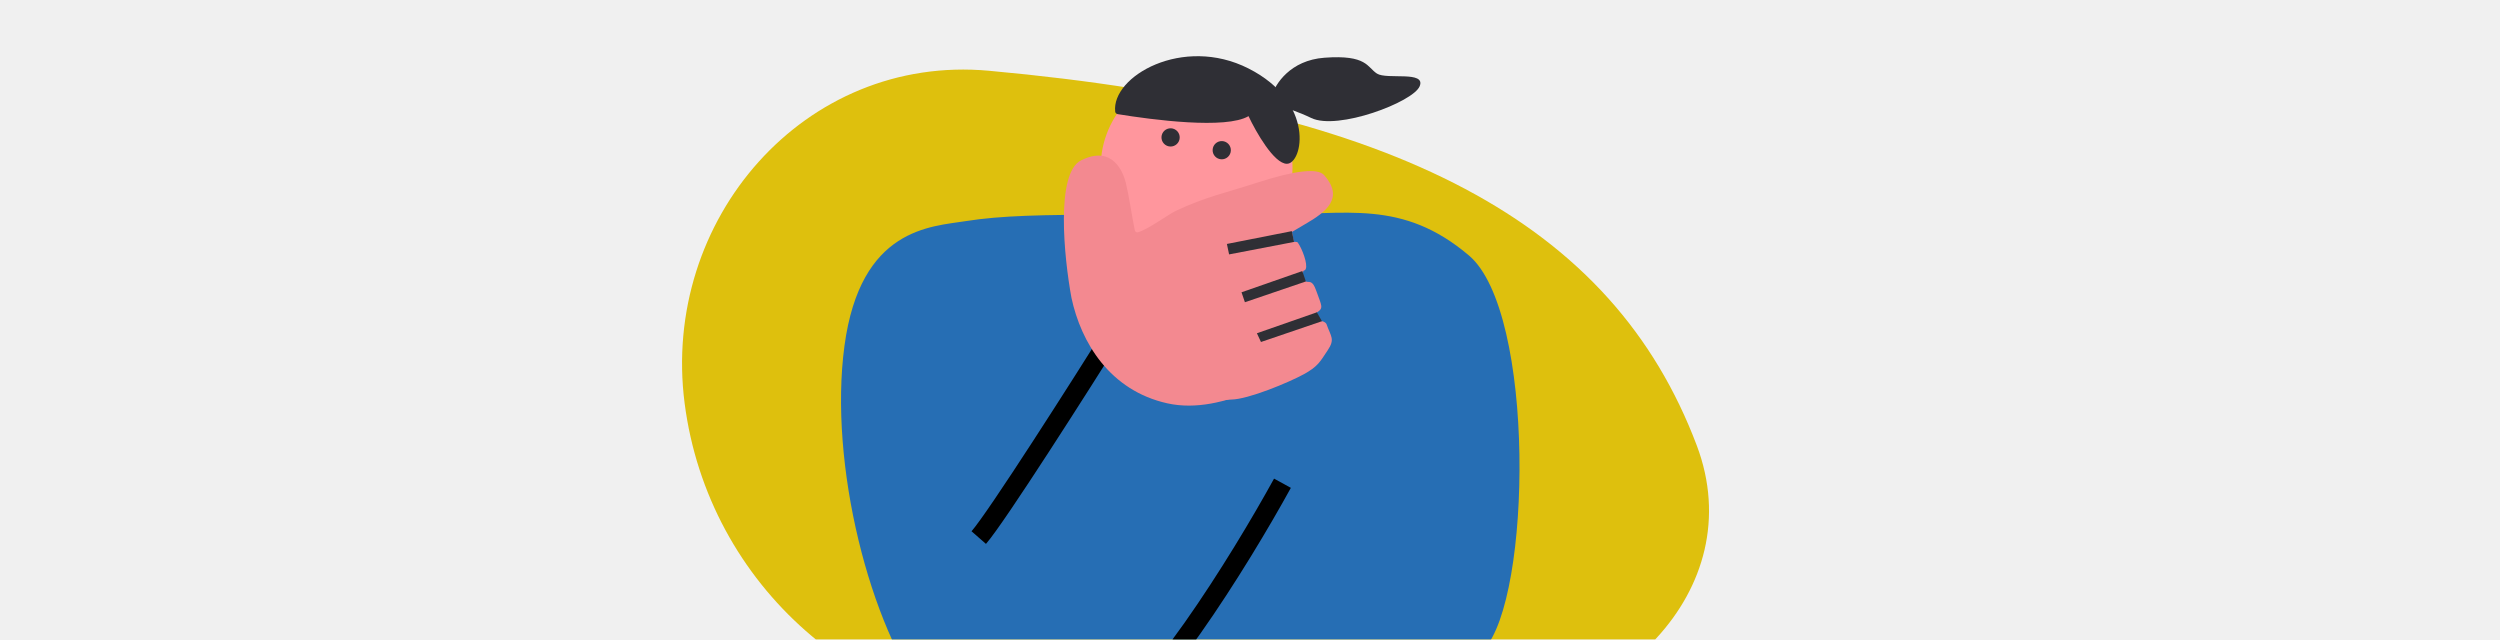
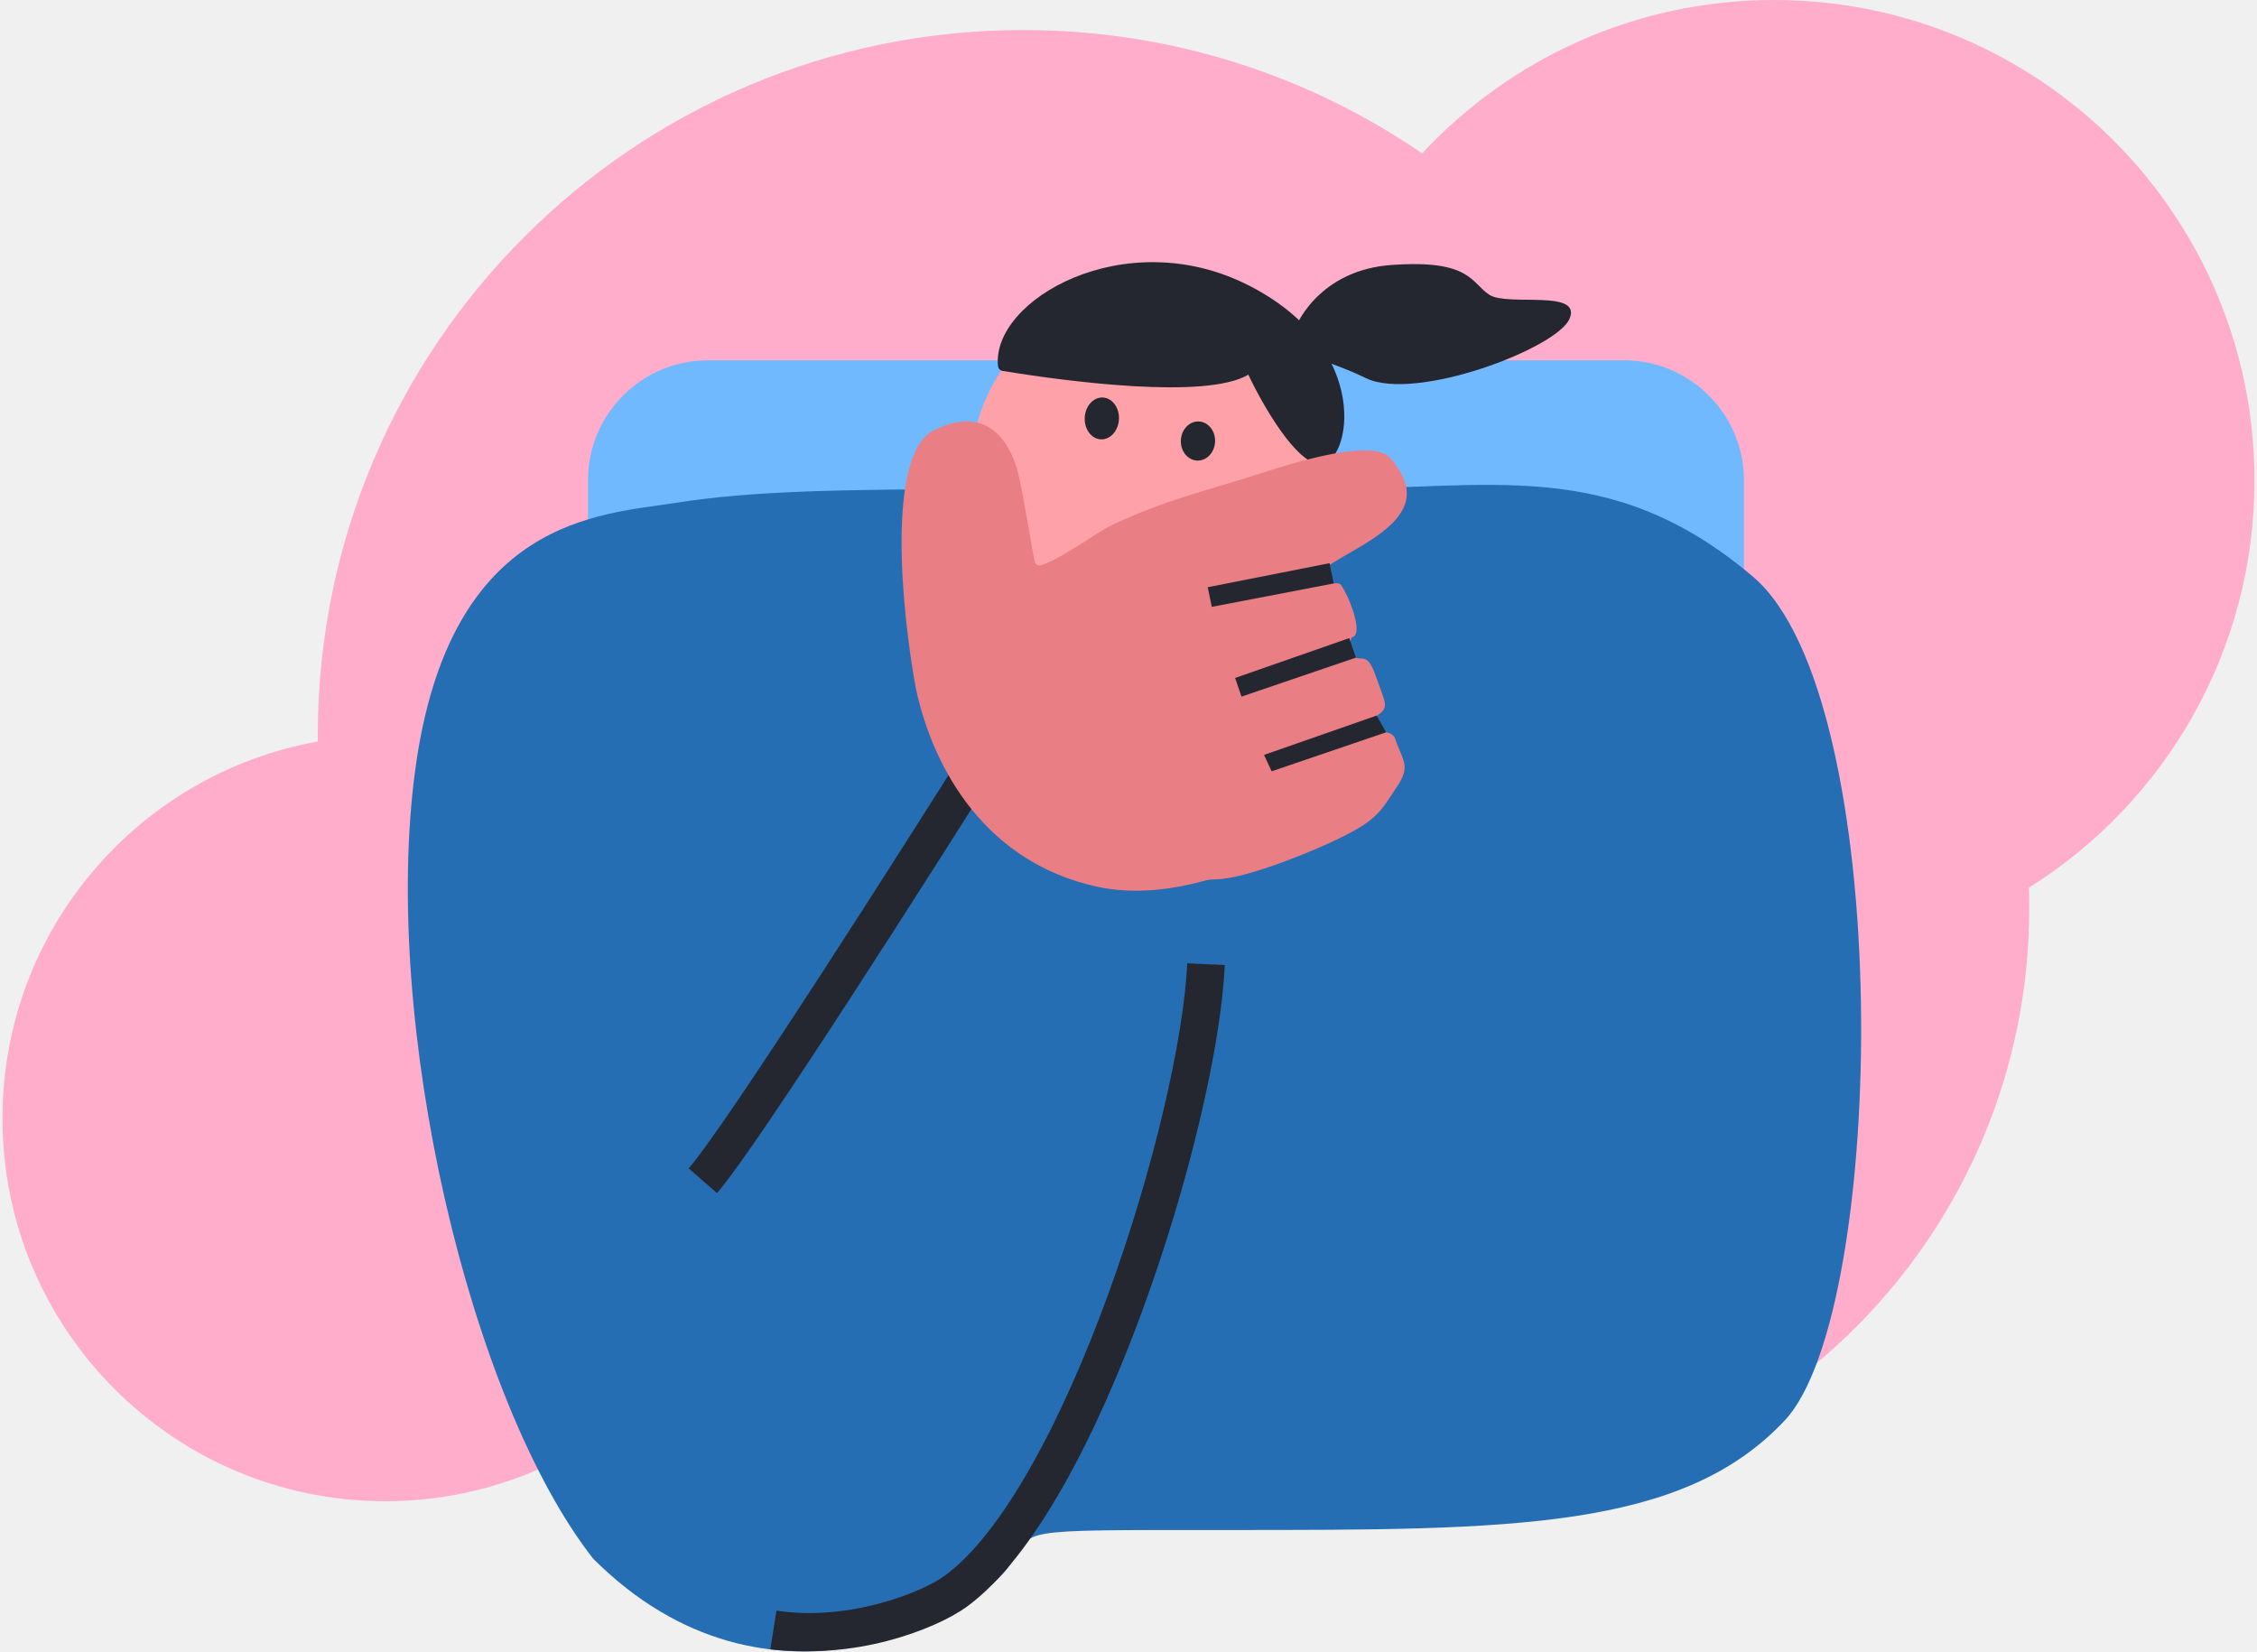
- <svg xmlns="http://www.w3.org/2000/svg" width="391" height="100" viewBox="0 0 391 100" fill="none">
-   <g clip-path="url(#clip0_187_1788)">
-     <path d="M154.662 11.065C125.804 8.429 103.357 34.348 107.077 63.087C110.766 91.579 135.031 112.905 163.762 112.905H228.096C252.396 112.905 273.959 92.388 265.37 69.656C252.251 34.936 218.757 16.92 154.662 11.065Z" fill="#DEC00D" />
-     <circle cx="187.15" cy="26.172" r="15" fill="#FF969D" />
-     <path d="M195.269 18.163C191.744 20.249 180.283 18.747 174.804 17.851C174.599 17.817 174.438 17.66 174.415 17.454C173.822 11.955 184.986 5.497 195.269 10.711C205.765 16.034 203.766 25.616 201.267 25.616C199.267 25.616 196.435 20.647 195.269 18.163Z" fill="#2F2F35" />
-     <path d="M207.135 9.028C201.792 9.425 199.428 13.163 198.915 14.982C198.257 16.471 200.97 16.47 205.08 18.455C209.19 20.439 221.007 15.974 222.035 13.493C223.062 11.012 216.897 12.501 215.356 11.509C213.814 10.516 213.814 8.531 207.135 9.028Z" fill="#2F2F35" />
-     <path d="M132.076 54.078C129.576 72.578 136.076 98.078 145.076 109.578C157.875 122.379 172.076 114.912 177.576 109.578H191.576C212.076 109.578 224.576 109.578 232.076 101.578C239.576 93.578 240.185 48.788 229.736 39.95C219.286 31.111 210.576 33.578 198.076 33.578C194.721 33.578 181.854 39.95 176.79 39.95C173.146 39.95 177.522 33.578 173.716 33.578C163.104 33.578 156.525 33.707 151.076 34.578C145.628 35.45 134.576 35.578 132.076 54.078Z" fill="#266EB4" />
-     <path d="M175.076 50.578C168.91 60.411 155.876 80.878 153.076 84.078" stroke="black" stroke-width="3" />
-     <path d="M169.077 25.081C165.077 27.081 166.41 40.248 167.577 46.581C169.076 53.58 173.577 61.082 182.577 63.082C191.577 65.082 201.577 58.082 203.577 56.582C205.577 55.082 206.077 54.082 206.077 52.082C206.077 50.482 203.077 50.415 201.577 50.582C204.577 50.082 205.077 48.582 205.077 46.581C205.077 44.98 201.41 45.248 199.577 45.582C204.577 44.582 204.077 41.582 203.577 40.582C203.177 39.782 198.41 39.582 196.077 39.582C198.244 38.748 201.277 36.682 204.077 35.082C207.577 33.082 210.188 30.923 207.113 27.408C206.096 26.245 202.596 26.631 196.577 28.581C191.495 30.227 188.655 30.757 183.946 32.955C182.705 33.535 179.517 35.921 177.958 36.33C177.73 36.39 177.525 36.226 177.478 35.995C177.007 33.678 176.55 30.468 176.077 28.581C175.693 27.047 174.077 22.581 169.077 25.081Z" fill="#F38990" />
-     <path d="M179.144 49.116C176.87 42.604 179.887 35.789 185.997 33.654C192.108 31.52 200.072 29.863 201.073 31.762C202.073 33.66 203.604 35.16 202.041 36.155L202.363 37.841C202.363 37.841 202.844 37.755 202.985 37.954C203.663 38.913 204.563 41.3 204.215 42.074C204.079 42.378 203.844 42.279 203.637 42.445C203.403 42.634 204.058 43.878 204.185 44.013C204.759 44.262 205.219 43.635 205.866 45.487C206.702 47.88 207.095 48.161 205.897 48.916C205.133 49.398 205.963 50.183 206.722 50.239C207.152 50.271 207.424 50.575 207.461 50.682C208.148 52.649 208.835 53.022 207.652 54.784C206.469 56.546 206.169 57.297 203.904 58.537C201.64 59.778 195.268 62.453 192.583 62.491C189.899 62.529 184.769 65.221 179.144 49.116Z" fill="#F38990" />
-     <path fill-rule="evenodd" clip-rule="evenodd" d="M191.886 38.154L202.041 36.15L202.389 37.838L192.229 39.789L191.886 38.154Z" fill="#2F2F35" />
-     <path fill-rule="evenodd" clip-rule="evenodd" d="M194.172 45.715L203.682 42.394L204.238 44.02L194.704 47.269L194.172 45.715Z" fill="#2F2F35" />
-     <path fill-rule="evenodd" clip-rule="evenodd" d="M196.58 52.121L205.962 48.844L206.749 50.239L197.215 53.487L196.58 52.121Z" fill="#2F2F35" />
-     <path d="M200.576 75.578C194.076 87.412 179.176 111.578 171.576 113.578" stroke="black" stroke-width="3" />
-     <circle cx="183.08" cy="21.491" r="1.426" transform="rotate(2.6545 183.08 21.491)" fill="#2F2F35" />
-     <circle cx="191.08" cy="23.491" r="1.426" transform="rotate(2.6545 191.08 23.491)" fill="#2F2F35" />
-   </g>
-   <defs>
-     <clipPath id="clip0_187_1788">
-       <rect width="390" height="100" fill="white" transform="matrix(-1 0 0 1 390.588 0)" />
-     </clipPath>
-   </defs>
+ <svg xmlns="http://www.w3.org/2000/svg" width="164" height="120" viewBox="0 0 164 120" fill="none">
+   <path fill-rule="evenodd" clip-rule="evenodd" d="M163.816 34.909C163.816 47.386 157.271 58.333 147.427 64.506C147.444 65.002 147.452 65.5 147.452 66C147.452 89.799 128.16 109.091 104.362 109.091C96.906 109.091 89.892 107.197 83.776 103.865C80.724 104.431 77.577 104.727 74.362 104.727C65.481 104.727 57.127 102.469 49.844 98.497C44.75 104.949 36.857 109.091 27.998 109.091C12.634 109.091 0.18 96.636 0.18 81.273C0.18 67.584 10.067 56.204 23.091 53.886C23.089 53.742 23.089 53.599 23.089 53.455C23.089 25.137 46.044 2.182 74.362 2.182C85.113 2.182 95.091 5.491 103.334 11.146C109.708 4.29 118.807 0 128.907 0C148.187 0 163.816 15.629 163.816 34.909Z" fill="#FFADCB" />
+   <path d="M42.723 34.909C42.723 30.089 46.63 26.182 51.45 26.182H117.995C122.815 26.182 126.723 30.089 126.723 34.909V77.454C126.723 82.274 122.815 86.182 117.995 86.182H51.45C46.63 86.182 42.723 82.274 42.723 77.454V34.909Z" fill="#71B9FF" />
+   <path d="M96.71 34.216C96.71 41.442 90.852 47.3 83.626 47.3C76.401 47.3 70.543 41.442 70.543 34.216C70.543 26.99 76.401 21.133 83.626 21.133C90.852 21.133 96.71 26.99 96.71 34.216Z" fill="#FFA1A8" />
+   <path d="M90.709 27.227C87.634 29.046 77.638 27.736 72.859 26.955C72.68 26.926 72.539 26.788 72.52 26.608C72.002 21.812 81.74 16.179 90.709 20.727C99.864 25.37 98.12 33.727 95.94 33.727C94.196 33.727 91.726 29.394 90.709 27.227Z" fill="#252730" />
+   <path d="M101.057 19.26C96.396 19.606 94.335 22.866 93.886 24.453C93.313 25.752 95.679 25.751 99.264 27.482C102.849 29.213 113.156 25.318 114.053 23.154C114.949 20.99 109.571 22.289 108.227 21.424C106.882 20.558 106.882 18.827 101.057 19.26Z" fill="#252730" />
+   <path d="M81.306 30.464C81.267 31.303 80.679 31.958 79.993 31.927C79.306 31.895 78.781 31.188 78.82 30.349C78.859 29.509 79.447 28.854 80.133 28.886C80.82 28.918 81.345 29.624 81.306 30.464Z" fill="#252730" />
+   <path d="M88.291 32.105C88.255 32.889 87.669 33.499 86.982 33.468C86.296 33.436 85.769 32.774 85.805 31.99C85.842 31.206 86.427 30.596 87.114 30.628C87.8 30.66 88.327 31.321 88.291 32.105Z" fill="#252730" />
+   <path d="M30.171 55.95C27.683 74.361 34.141 101.819 43.098 113.263C55.835 126.002 71.057 117.483 73.487 113.566C75.256 111.101 73.062 111.182 89.383 111.182C109.784 111.182 122.223 111.182 129.687 103.22C137.151 95.258 137.756 50.686 127.358 41.89C116.959 33.094 108.291 35.55 95.852 35.55C92.513 35.55 79.708 41.89 74.668 41.89C71.042 41.89 75.396 35.55 71.609 35.55C61.048 35.55 54.501 35.678 49.079 36.545C43.657 37.412 32.658 37.54 30.171 55.95Z" fill="#266EB4" />
+   <path fill-rule="evenodd" clip-rule="evenodd" d="M59.616 70.869C63.969 64.163 68.742 56.631 71.808 51.742L74.118 53.191C71.047 58.088 66.266 65.633 61.903 72.353C59.722 75.713 57.642 78.873 55.931 81.394C54.241 83.884 52.858 85.831 52.096 86.703L50.043 84.907C50.673 84.186 51.957 82.392 53.674 79.862C55.37 77.363 57.439 74.222 59.616 70.869Z" fill="#252730" />
+   <path fill-rule="evenodd" clip-rule="evenodd" d="M80.523 94.059C83.826 84.999 86.021 75.456 86.266 70L88.996 70.127C88.733 75.988 86.437 85.835 83.086 95.026C81.405 99.637 79.442 104.131 77.303 107.919C75.182 111.676 72.819 114.863 70.296 116.725C69.086 117.618 66.953 118.597 64.464 119.246C61.956 119.901 58.996 120.203 55.973 119.855L56.419 117.037C58.913 117.434 61.527 117.142 63.785 116.553C66.063 115.959 67.846 115.098 68.691 114.474C70.745 112.959 72.875 110.179 74.933 106.534C76.974 102.918 78.878 98.573 80.523 94.059Z" fill="#252730" />
+   <path d="M67.856 31.271C64.367 33.015 65.53 44.5 66.548 50.024C67.856 56.129 71.782 62.672 79.632 64.416C87.482 66.161 96.204 60.055 97.948 58.747C99.693 57.438 100.129 56.566 100.129 54.822C100.129 53.426 97.512 53.368 96.204 53.513C98.821 53.077 99.257 51.769 99.257 50.024C99.257 48.628 96.059 48.861 94.46 49.152C98.821 48.281 98.385 45.663 97.948 44.791C97.6 44.093 93.442 43.919 91.407 43.919C93.297 43.192 95.942 41.389 98.385 39.994C101.437 38.249 103.715 36.366 101.032 33.3C100.145 32.287 97.092 32.623 91.843 34.324C87.41 35.76 84.933 36.222 80.826 38.139C79.743 38.644 76.963 40.726 75.603 41.083C75.404 41.135 75.225 40.992 75.184 40.791C74.773 38.77 74.374 35.97 73.962 34.324C73.627 32.986 72.217 29.09 67.856 31.271Z" fill="#EA7E85" />
+   <path d="M76.638 52.233C74.654 46.553 77.285 40.609 82.615 38.747C87.945 36.886 94.892 35.44 95.765 37.096C96.637 38.752 97.973 40.06 96.609 40.928L96.891 42.399C96.891 42.399 97.31 42.323 97.433 42.498C98.024 43.334 98.809 45.416 98.506 46.091C98.387 46.356 98.182 46.27 98.002 46.415C97.798 46.579 98.369 47.665 98.479 47.782C98.98 48 99.381 47.452 99.946 49.068C100.675 51.156 101.017 51.4 99.973 52.059C99.306 52.479 100.03 53.164 100.692 53.213C101.067 53.241 101.304 53.506 101.337 53.599C101.936 55.315 102.535 55.64 101.503 57.177C100.471 58.714 100.21 59.369 98.235 60.451C96.259 61.533 90.701 63.866 88.36 63.899C86.019 63.933 81.544 66.28 76.638 52.233Z" fill="#EA7E85" />
+   <path fill-rule="evenodd" clip-rule="evenodd" d="M87.755 42.673L96.612 40.925L96.916 42.397L88.053 44.099L87.755 42.673Z" fill="#252730" />
+   <path fill-rule="evenodd" clip-rule="evenodd" d="M89.747 49.266L98.041 46.37L98.527 47.788L90.21 50.622L89.747 49.266Z" fill="#252730" />
+   <path fill-rule="evenodd" clip-rule="evenodd" d="M91.848 54.857L100.031 51.999L100.717 53.215L92.401 56.049L91.848 54.857Z" fill="#252730" />
</svg>
